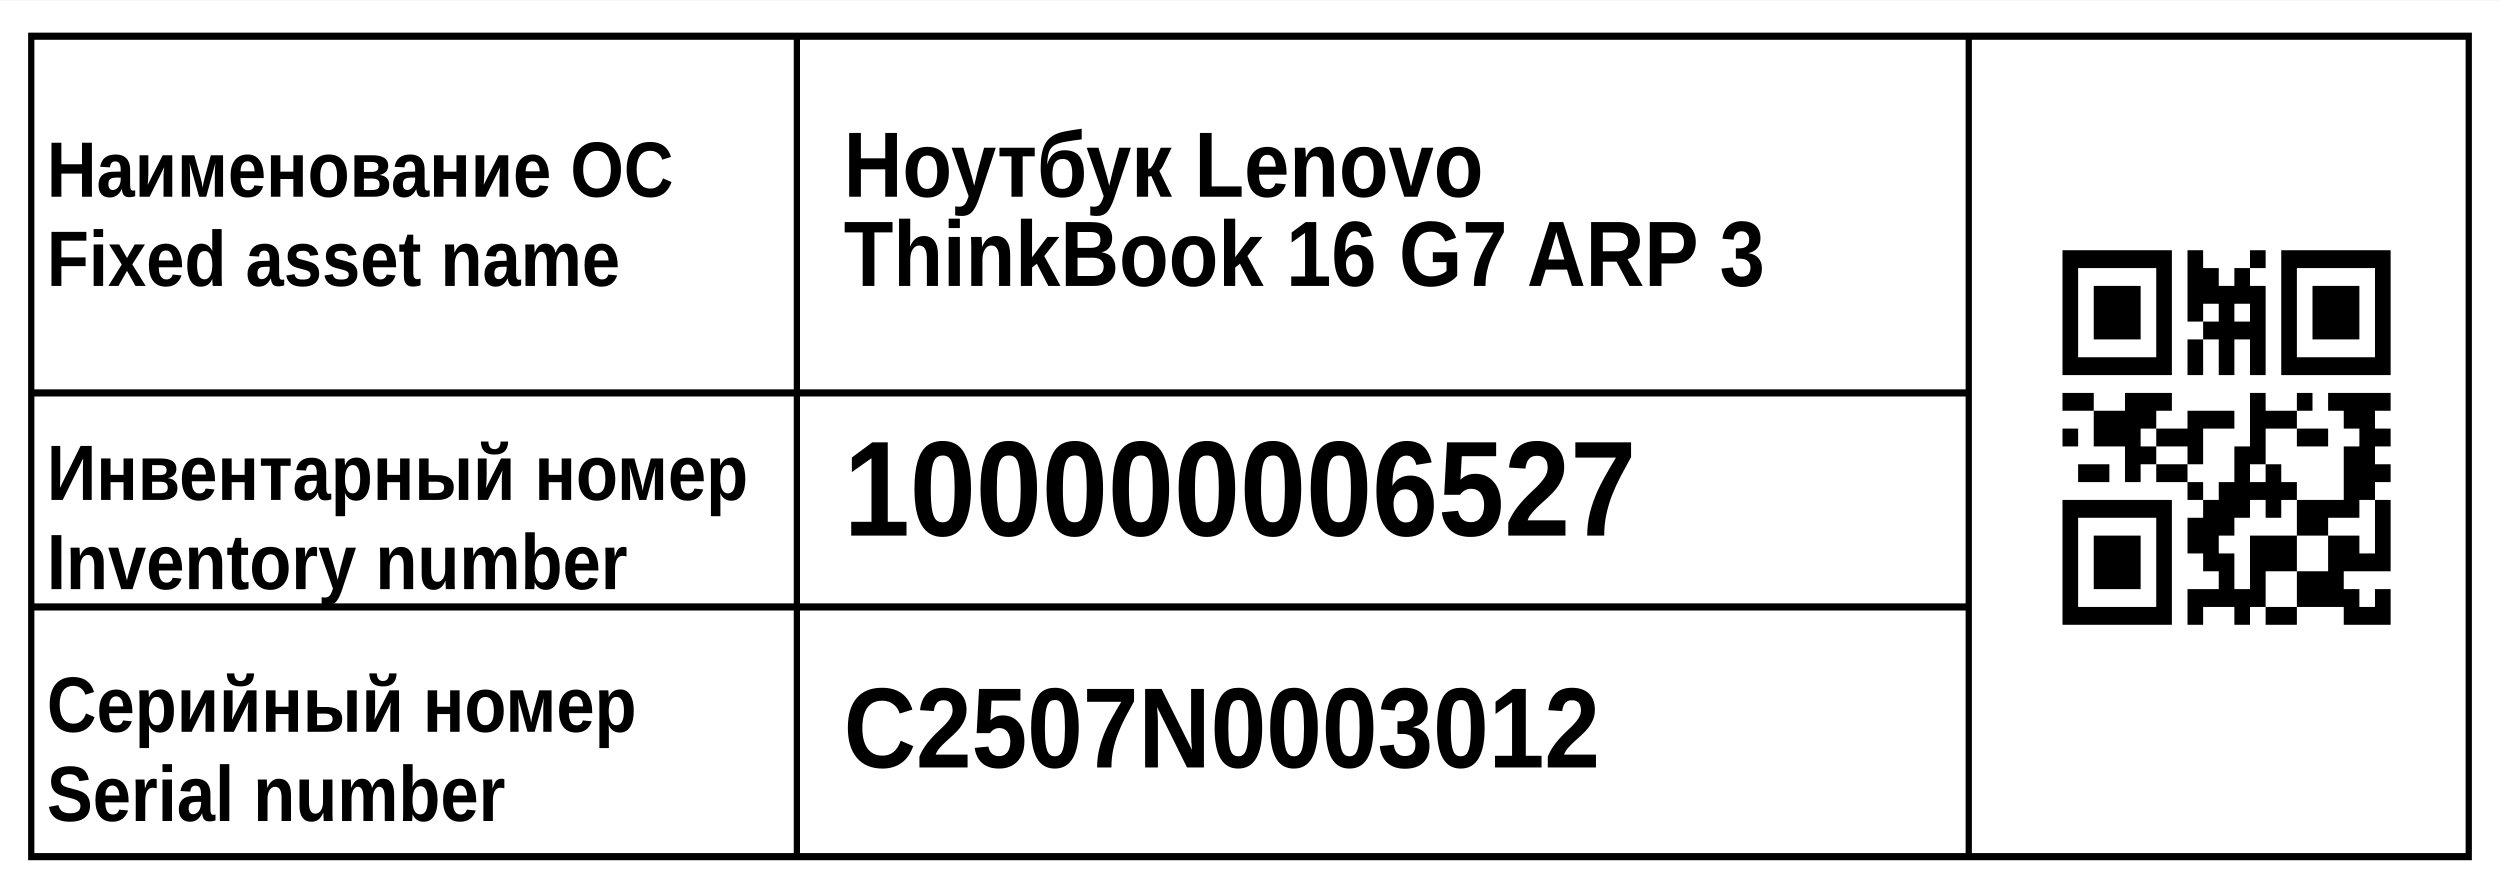
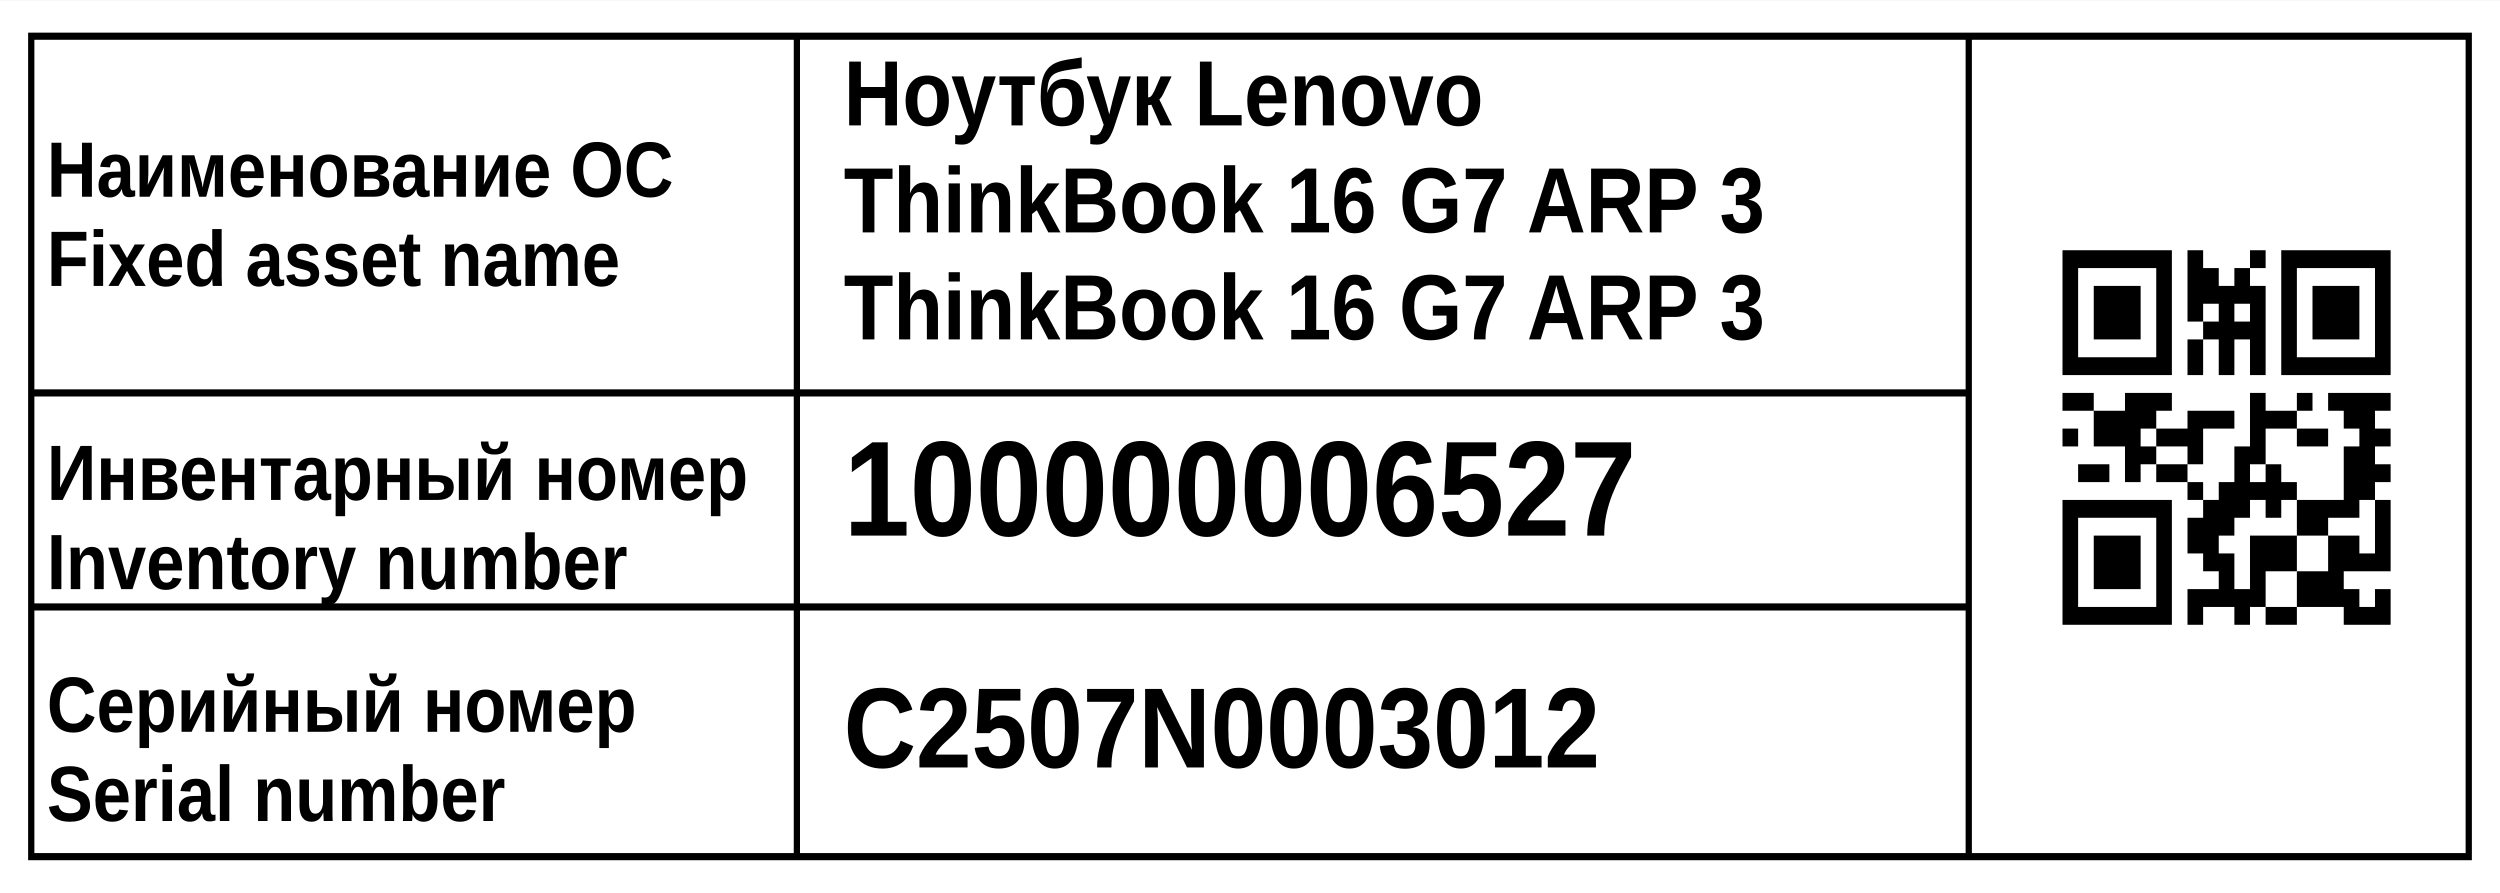
<svg xmlns="http://www.w3.org/2000/svg" width="70mm" height="25mm" viewBox="0 0 827 295">
  <g transform="scale(1.03375 1.18)">
    <rect width="100%" height="100%" fill="white" />
    <rect x="10" y="10" width="780" height="230" fill="none" stroke="black" stroke-width="2" />
    <line x1="255" y1="10" x2="255" y2="240" stroke="black" stroke-width="2" />
    <line x1="630" y1="10" x2="630" y2="240" stroke="black" stroke-width="2" />
    <line x1="10" y1="110" x2="630" y2="110" stroke="black" stroke-width="2" />
    <line x1="10" y1="170" x2="630" y2="170" stroke="black" stroke-width="2" />
    <g font-family="Arial, sans-serif" font-weight="bold" font-size="22" fill="black">
      <text x="15" y="55">Наименование ОС</text>
      <text x="15" y="80">Fixed asset name</text>
      <text x="15" y="140">Инвентарный номер</text>
      <text x="15" y="165">Inventory number</text>
      <text x="15" y="205">Серийный номер</text>
      <text x="15" y="230">Serial number</text>
    </g>
    <g font-family="Arial, sans-serif" font-size="26" fill="black">
-       <text font-weight="bold" x="270" y="55">Ноутбук Lenovo</text>
-       <text font-weight="bold" x="270" y="80">ThinkBook 16 G7 ARP 3</text>
+       <text font-weight="bold" x="270" y="35">Ноутбук Lenovo</text>
+       <text font-weight="bold" x="270" y="65">ThinkBook 16 G7 ARP 3</text>
+       <text font-weight="bold" x="270" y="95">ThinkBook 16 G7 ARP 3</text>
      <text font-size="38" font-weight="bold" x="270" y="150">100000006527</text>
      <text font-size="32" font-weight="bold" x="270" y="215">C2507N0003012</text>
    </g>
    <g transform="translate(660, 70)">
      <path d="M 0 0 h 5 v 5 h -5 Z M 5 0 h 5 v 5 h -5 Z M 10 0 h 5 v 5 h -5 Z M 15 0 h 5 v 5 h -5 Z M 20 0 h 5 v 5 h -5 Z M 25 0 h 5 v 5 h -5 Z M 30 0 h 5 v 5 h -5 Z M 40 0 h 5 v 5 h -5 Z M 60 0 h 5 v 5 h -5 Z M 70 0 h 5 v 5 h -5 Z M 75 0 h 5 v 5 h -5 Z M 80 0 h 5 v 5 h -5 Z M 85 0 h 5 v 5 h -5 Z M 90 0 h 5 v 5 h -5 Z M 95 0 h 5 v 5 h -5 Z M 100 0 h 5 v 5 h -5 Z M 0 5 h 5 v 5 h -5 Z M 30 5 h 5 v 5 h -5 Z M 40 5 h 5 v 5 h -5 Z M 45 5 h 5 v 5 h -5 Z M 55 5 h 5 v 5 h -5 Z M 70 5 h 5 v 5 h -5 Z M 100 5 h 5 v 5 h -5 Z M 0 10 h 5 v 5 h -5 Z M 10 10 h 5 v 5 h -5 Z M 15 10 h 5 v 5 h -5 Z M 20 10 h 5 v 5 h -5 Z M 30 10 h 5 v 5 h -5 Z M 40 10 h 5 v 5 h -5 Z M 45 10 h 5 v 5 h -5 Z M 50 10 h 5 v 5 h -5 Z M 55 10 h 5 v 5 h -5 Z M 60 10 h 5 v 5 h -5 Z M 70 10 h 5 v 5 h -5 Z M 80 10 h 5 v 5 h -5 Z M 85 10 h 5 v 5 h -5 Z M 90 10 h 5 v 5 h -5 Z M 100 10 h 5 v 5 h -5 Z M 0 15 h 5 v 5 h -5 Z M 10 15 h 5 v 5 h -5 Z M 15 15 h 5 v 5 h -5 Z M 20 15 h 5 v 5 h -5 Z M 30 15 h 5 v 5 h -5 Z M 40 15 h 5 v 5 h -5 Z M 50 15 h 5 v 5 h -5 Z M 60 15 h 5 v 5 h -5 Z M 70 15 h 5 v 5 h -5 Z M 80 15 h 5 v 5 h -5 Z M 85 15 h 5 v 5 h -5 Z M 90 15 h 5 v 5 h -5 Z M 100 15 h 5 v 5 h -5 Z M 0 20 h 5 v 5 h -5 Z M 10 20 h 5 v 5 h -5 Z M 15 20 h 5 v 5 h -5 Z M 20 20 h 5 v 5 h -5 Z M 30 20 h 5 v 5 h -5 Z M 45 20 h 5 v 5 h -5 Z M 50 20 h 5 v 5 h -5 Z M 55 20 h 5 v 5 h -5 Z M 60 20 h 5 v 5 h -5 Z M 70 20 h 5 v 5 h -5 Z M 80 20 h 5 v 5 h -5 Z M 85 20 h 5 v 5 h -5 Z M 90 20 h 5 v 5 h -5 Z M 100 20 h 5 v 5 h -5 Z M 0 25 h 5 v 5 h -5 Z M 30 25 h 5 v 5 h -5 Z M 40 25 h 5 v 5 h -5 Z M 50 25 h 5 v 5 h -5 Z M 60 25 h 5 v 5 h -5 Z M 70 25 h 5 v 5 h -5 Z M 100 25 h 5 v 5 h -5 Z M 0 30 h 5 v 5 h -5 Z M 5 30 h 5 v 5 h -5 Z M 10 30 h 5 v 5 h -5 Z M 15 30 h 5 v 5 h -5 Z M 20 30 h 5 v 5 h -5 Z M 25 30 h 5 v 5 h -5 Z M 30 30 h 5 v 5 h -5 Z M 40 30 h 5 v 5 h -5 Z M 50 30 h 5 v 5 h -5 Z M 60 30 h 5 v 5 h -5 Z M 70 30 h 5 v 5 h -5 Z M 75 30 h 5 v 5 h -5 Z M 80 30 h 5 v 5 h -5 Z M 85 30 h 5 v 5 h -5 Z M 90 30 h 5 v 5 h -5 Z M 95 30 h 5 v 5 h -5 Z M 100 30 h 5 v 5 h -5 Z M 0 40 h 5 v 5 h -5 Z M 5 40 h 5 v 5 h -5 Z M 20 40 h 5 v 5 h -5 Z M 25 40 h 5 v 5 h -5 Z M 30 40 h 5 v 5 h -5 Z M 60 40 h 5 v 5 h -5 Z M 75 40 h 5 v 5 h -5 Z M 85 40 h 5 v 5 h -5 Z M 90 40 h 5 v 5 h -5 Z M 95 40 h 5 v 5 h -5 Z M 100 40 h 5 v 5 h -5 Z M 10 45 h 5 v 5 h -5 Z M 15 45 h 5 v 5 h -5 Z M 20 45 h 5 v 5 h -5 Z M 25 45 h 5 v 5 h -5 Z M 40 45 h 5 v 5 h -5 Z M 45 45 h 5 v 5 h -5 Z M 50 45 h 5 v 5 h -5 Z M 60 45 h 5 v 5 h -5 Z M 65 45 h 5 v 5 h -5 Z M 70 45 h 5 v 5 h -5 Z M 90 45 h 5 v 5 h -5 Z M 95 45 h 5 v 5 h -5 Z M 0 50 h 5 v 5 h -5 Z M 10 50 h 5 v 5 h -5 Z M 15 50 h 5 v 5 h -5 Z M 20 50 h 5 v 5 h -5 Z M 30 50 h 5 v 5 h -5 Z M 35 50 h 5 v 5 h -5 Z M 40 50 h 5 v 5 h -5 Z M 60 50 h 5 v 5 h -5 Z M 75 50 h 5 v 5 h -5 Z M 80 50 h 5 v 5 h -5 Z M 95 50 h 5 v 5 h -5 Z M 100 50 h 5 v 5 h -5 Z M 20 55 h 5 v 5 h -5 Z M 25 55 h 5 v 5 h -5 Z M 40 55 h 5 v 5 h -5 Z M 55 55 h 5 v 5 h -5 Z M 60 55 h 5 v 5 h -5 Z M 90 55 h 5 v 5 h -5 Z M 95 55 h 5 v 5 h -5 Z M 5 60 h 5 v 5 h -5 Z M 10 60 h 5 v 5 h -5 Z M 20 60 h 5 v 5 h -5 Z M 30 60 h 5 v 5 h -5 Z M 35 60 h 5 v 5 h -5 Z M 55 60 h 5 v 5 h -5 Z M 65 60 h 5 v 5 h -5 Z M 90 60 h 5 v 5 h -5 Z M 95 60 h 5 v 5 h -5 Z M 100 60 h 5 v 5 h -5 Z M 40 65 h 5 v 5 h -5 Z M 50 65 h 5 v 5 h -5 Z M 55 65 h 5 v 5 h -5 Z M 60 65 h 5 v 5 h -5 Z M 65 65 h 5 v 5 h -5 Z M 70 65 h 5 v 5 h -5 Z M 90 65 h 5 v 5 h -5 Z M 95 65 h 5 v 5 h -5 Z M 0 70 h 5 v 5 h -5 Z M 5 70 h 5 v 5 h -5 Z M 10 70 h 5 v 5 h -5 Z M 15 70 h 5 v 5 h -5 Z M 20 70 h 5 v 5 h -5 Z M 25 70 h 5 v 5 h -5 Z M 30 70 h 5 v 5 h -5 Z M 45 70 h 5 v 5 h -5 Z M 50 70 h 5 v 5 h -5 Z M 55 70 h 5 v 5 h -5 Z M 65 70 h 5 v 5 h -5 Z M 75 70 h 5 v 5 h -5 Z M 80 70 h 5 v 5 h -5 Z M 85 70 h 5 v 5 h -5 Z M 90 70 h 5 v 5 h -5 Z M 100 70 h 5 v 5 h -5 Z M 0 75 h 5 v 5 h -5 Z M 30 75 h 5 v 5 h -5 Z M 40 75 h 5 v 5 h -5 Z M 45 75 h 5 v 5 h -5 Z M 50 75 h 5 v 5 h -5 Z M 75 75 h 5 v 5 h -5 Z M 80 75 h 5 v 5 h -5 Z M 100 75 h 5 v 5 h -5 Z M 0 80 h 5 v 5 h -5 Z M 10 80 h 5 v 5 h -5 Z M 15 80 h 5 v 5 h -5 Z M 20 80 h 5 v 5 h -5 Z M 30 80 h 5 v 5 h -5 Z M 40 80 h 5 v 5 h -5 Z M 45 80 h 5 v 5 h -5 Z M 60 80 h 5 v 5 h -5 Z M 65 80 h 5 v 5 h -5 Z M 70 80 h 5 v 5 h -5 Z M 85 80 h 5 v 5 h -5 Z M 90 80 h 5 v 5 h -5 Z M 100 80 h 5 v 5 h -5 Z M 0 85 h 5 v 5 h -5 Z M 10 85 h 5 v 5 h -5 Z M 15 85 h 5 v 5 h -5 Z M 20 85 h 5 v 5 h -5 Z M 30 85 h 5 v 5 h -5 Z M 45 85 h 5 v 5 h -5 Z M 50 85 h 5 v 5 h -5 Z M 60 85 h 5 v 5 h -5 Z M 65 85 h 5 v 5 h -5 Z M 70 85 h 5 v 5 h -5 Z M 85 85 h 5 v 5 h -5 Z M 90 85 h 5 v 5 h -5 Z M 95 85 h 5 v 5 h -5 Z M 100 85 h 5 v 5 h -5 Z M 0 90 h 5 v 5 h -5 Z M 10 90 h 5 v 5 h -5 Z M 15 90 h 5 v 5 h -5 Z M 20 90 h 5 v 5 h -5 Z M 30 90 h 5 v 5 h -5 Z M 50 90 h 5 v 5 h -5 Z M 60 90 h 5 v 5 h -5 Z M 75 90 h 5 v 5 h -5 Z M 80 90 h 5 v 5 h -5 Z M 85 90 h 5 v 5 h -5 Z M 0 95 h 5 v 5 h -5 Z M 30 95 h 5 v 5 h -5 Z M 40 95 h 5 v 5 h -5 Z M 45 95 h 5 v 5 h -5 Z M 50 95 h 5 v 5 h -5 Z M 55 95 h 5 v 5 h -5 Z M 60 95 h 5 v 5 h -5 Z M 75 95 h 5 v 5 h -5 Z M 80 95 h 5 v 5 h -5 Z M 85 95 h 5 v 5 h -5 Z M 90 95 h 5 v 5 h -5 Z M 100 95 h 5 v 5 h -5 Z M 0 100 h 5 v 5 h -5 Z M 5 100 h 5 v 5 h -5 Z M 10 100 h 5 v 5 h -5 Z M 15 100 h 5 v 5 h -5 Z M 20 100 h 5 v 5 h -5 Z M 25 100 h 5 v 5 h -5 Z M 30 100 h 5 v 5 h -5 Z M 40 100 h 5 v 5 h -5 Z M 55 100 h 5 v 5 h -5 Z M 65 100 h 5 v 5 h -5 Z M 70 100 h 5 v 5 h -5 Z M 90 100 h 5 v 5 h -5 Z M 95 100 h 5 v 5 h -5 Z M 100 100 h 5 v 5 h -5 Z" fill="black" />
    </g>
  </g>
</svg>
